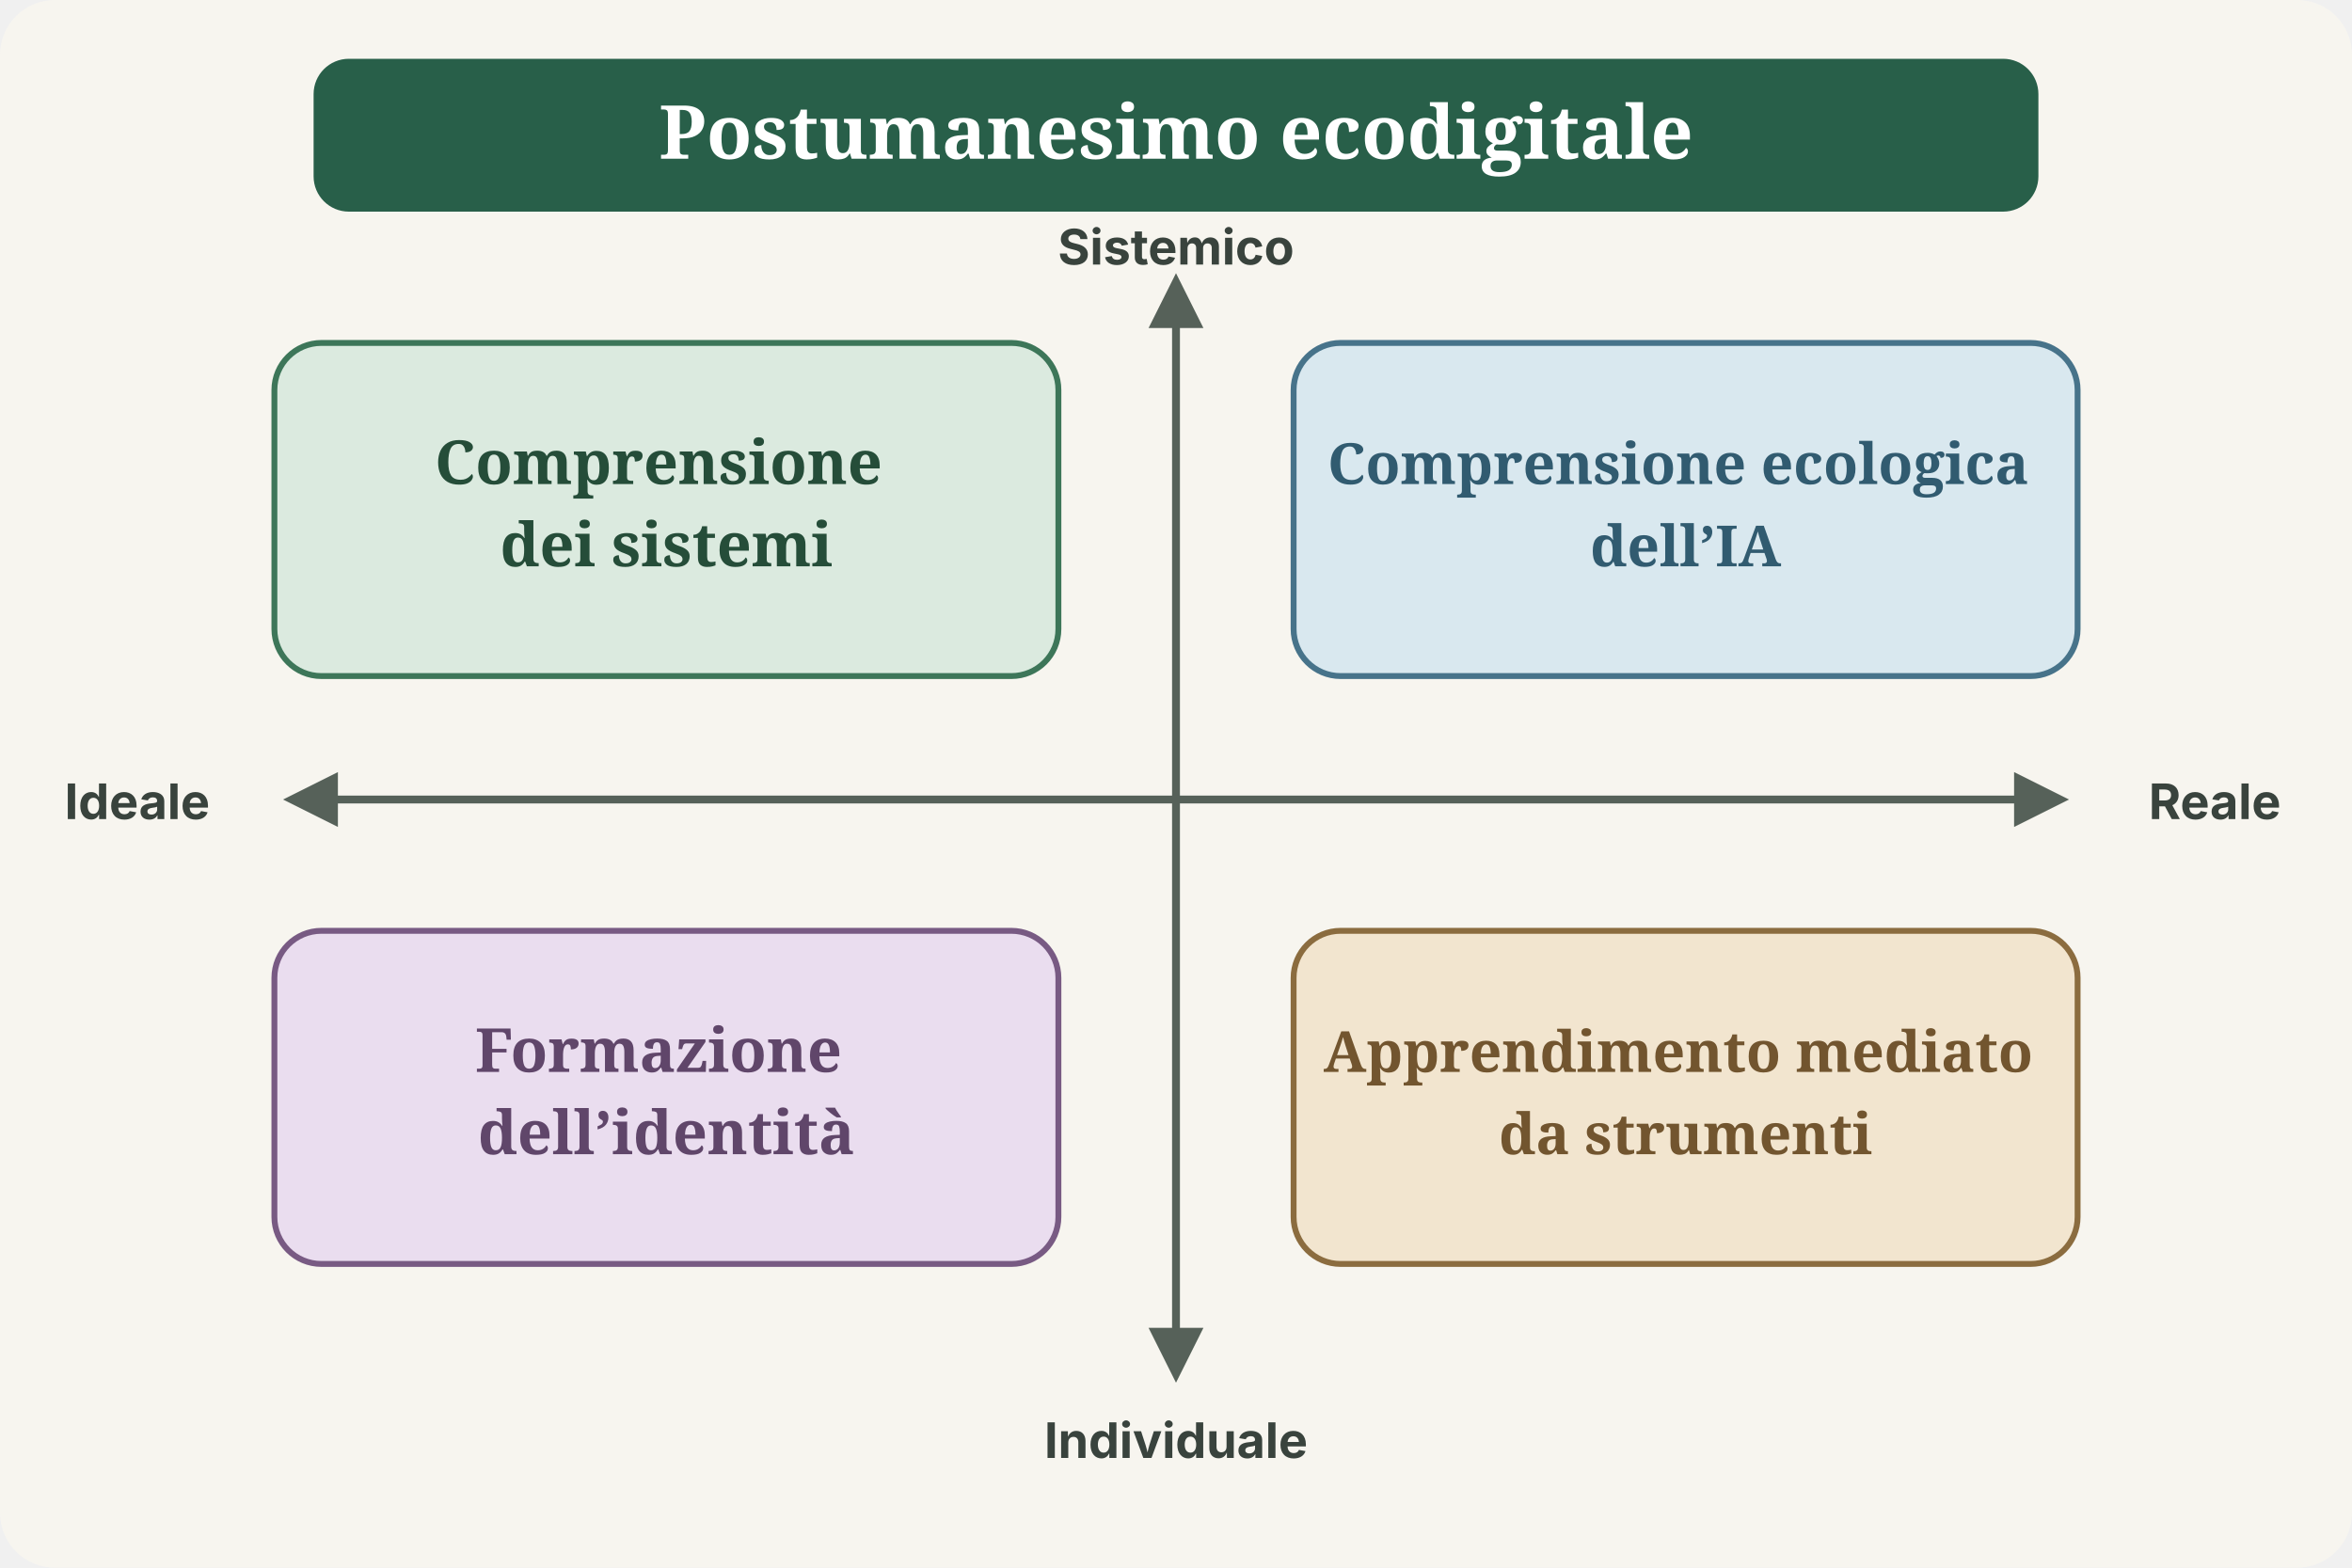
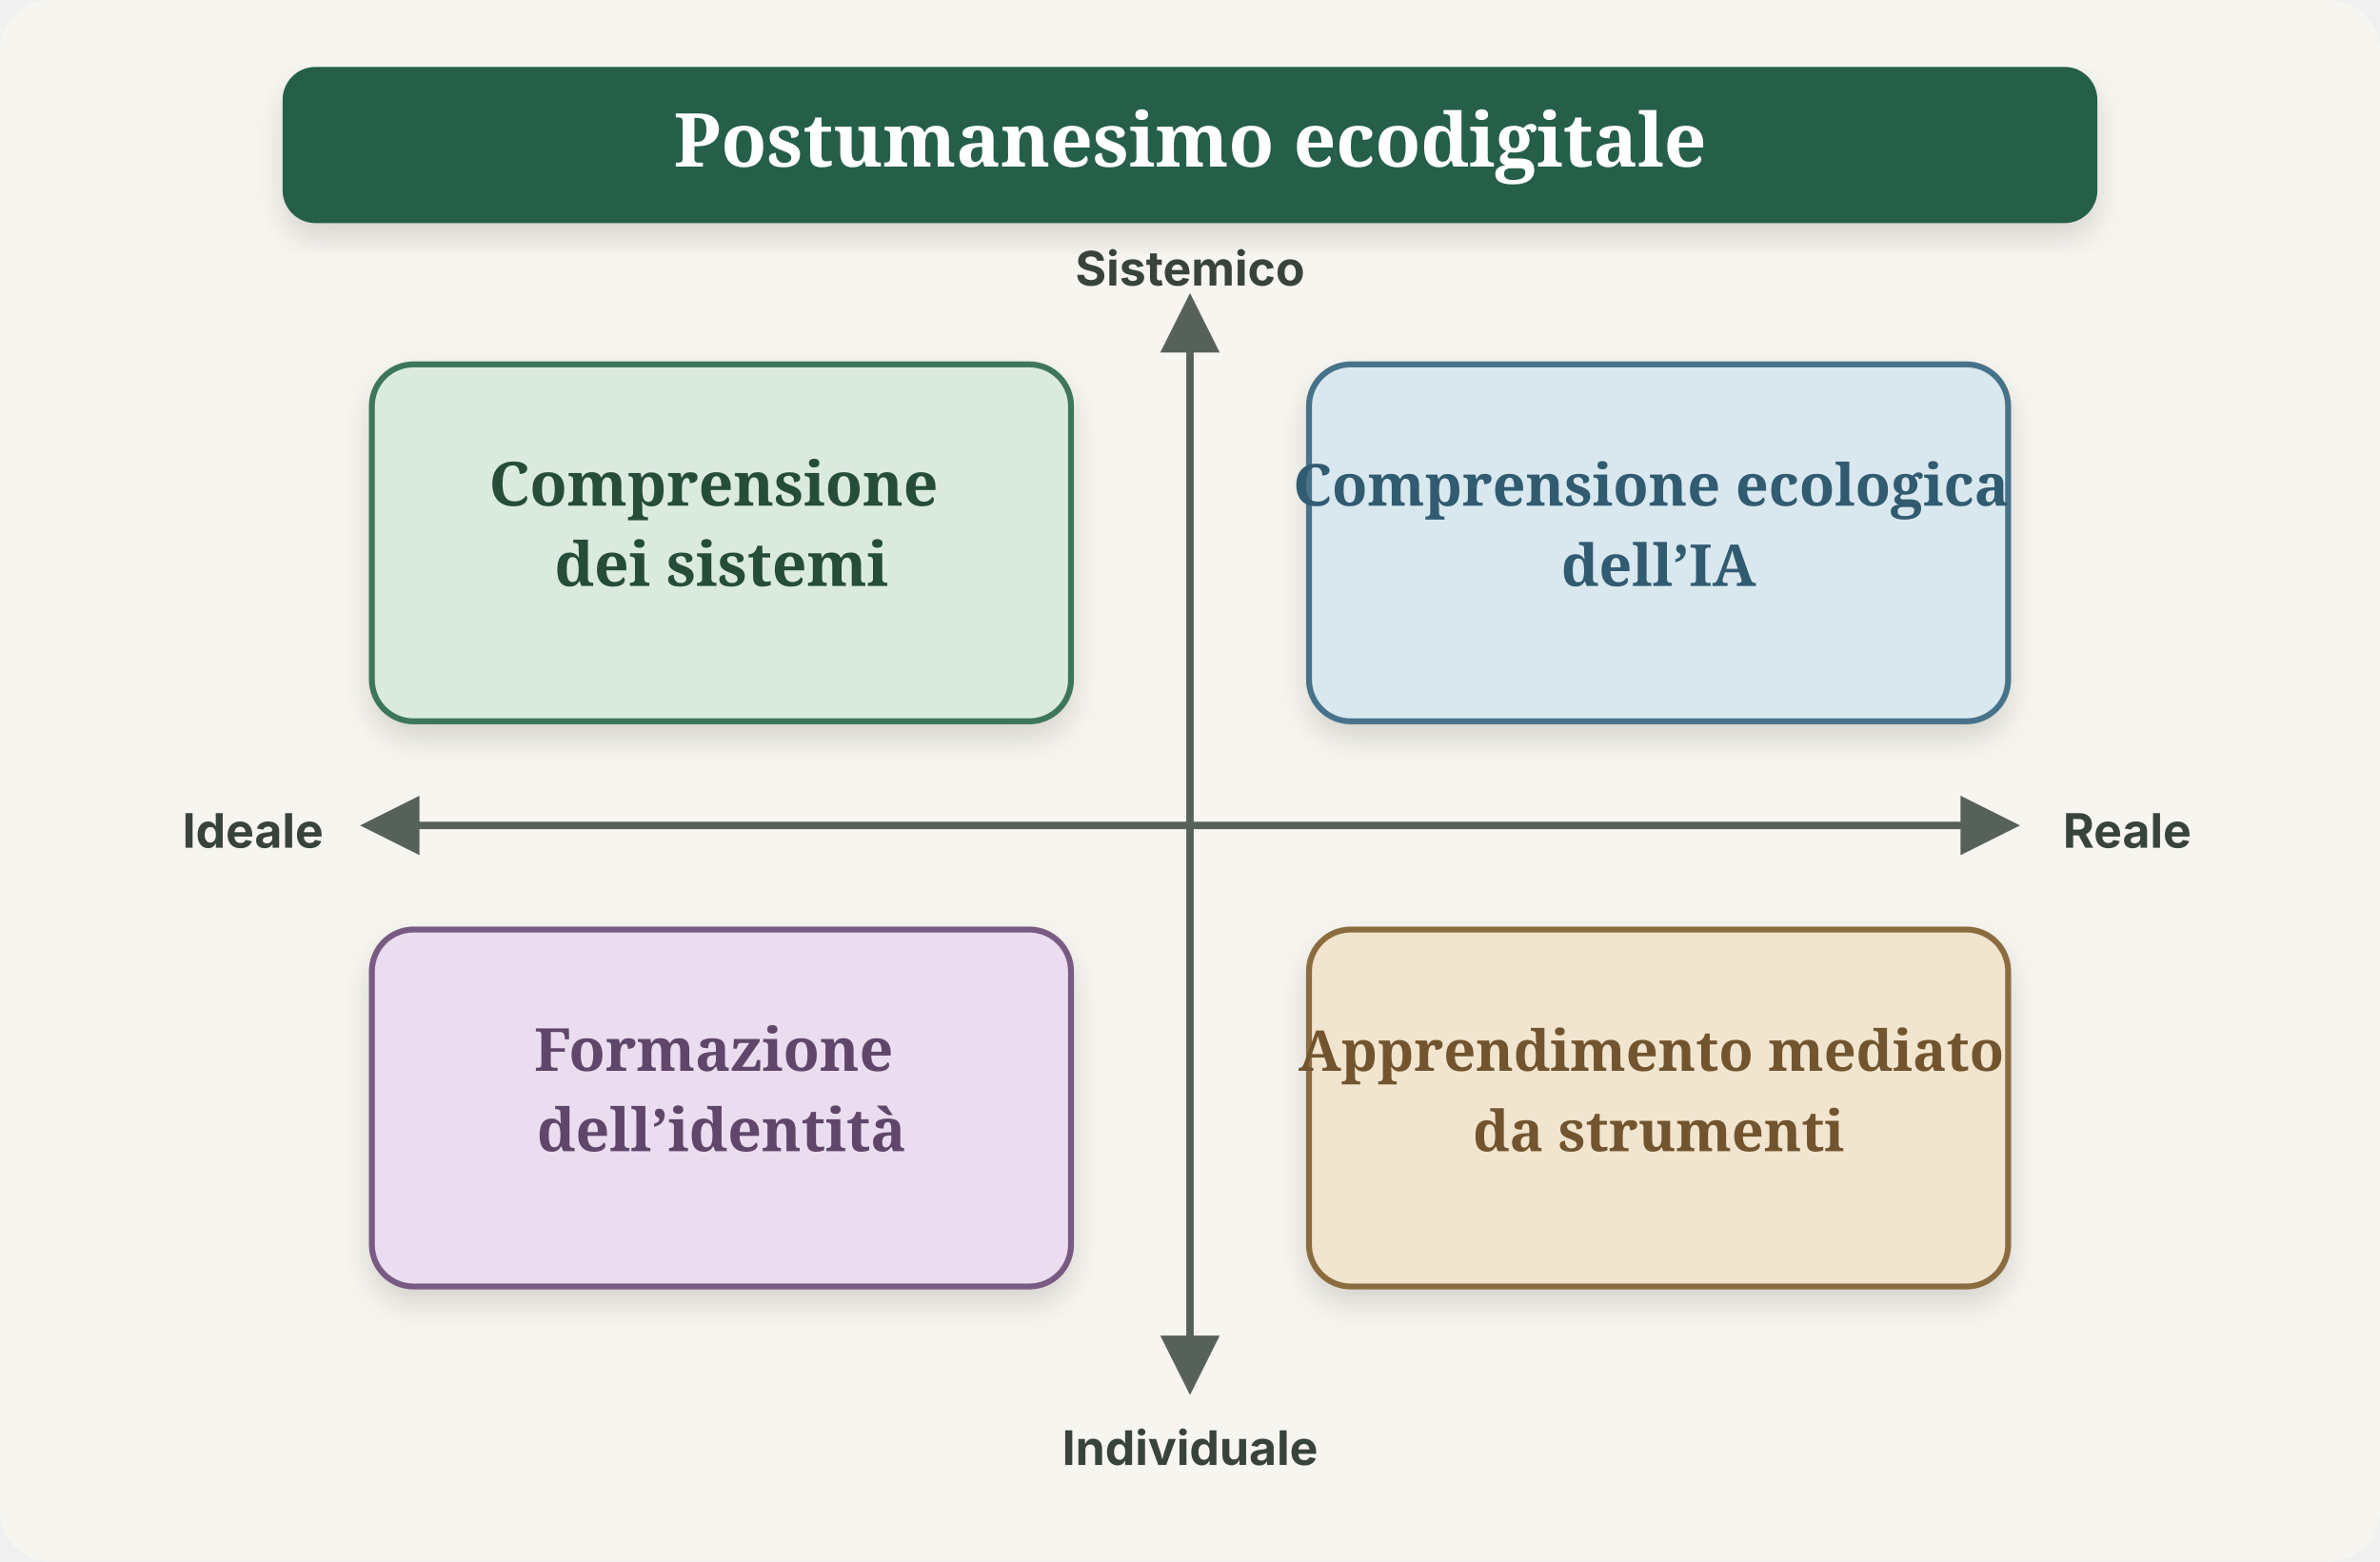
- <svg xmlns="http://www.w3.org/2000/svg" viewBox="0 0 1200 800" role="img" aria-labelledby="title desc">
+ <svg xmlns="http://www.w3.org/2000/svg" viewBox="0 0 1600 1050" role="img" aria-labelledby="title desc">
  <defs>
-     <marker id="arrow" viewBox="0 0 10 10" refX="8" refY="5" markerWidth="7" markerHeight="7" orient="auto-start-reverse">
+     <filter id="shadow" x="-10%" y="-10%" width="120%" height="130%">
+       <feDropShadow dx="0" dy="10" stdDeviation="10" flood-color="#000" flood-opacity=".14" />
+     </filter>
+     <marker id="arrow" viewBox="0 0 10 10" refX="8" refY="5" markerWidth="8" markerHeight="8" orient="auto-start-reverse">
      <path d="M0 0L10 5L0 10Z" fill="#566159" />
    </marker>
  </defs>
-   <rect width="1200" height="800" rx="28" fill="#f7f5ef" />
-   <rect x="160" y="30" width="880" height="78" rx="18" fill="#285f49" />
-   <text x="600" y="81" text-anchor="middle" fill="#fff" font-family="Georgia, serif" font-size="38" font-weight="700">Postumanesimo ecodigitale</text>
-   <line x1="150" y1="408" x2="1050" y2="408" stroke="#566159" stroke-width="4" marker-start="url(#arrow)" marker-end="url(#arrow)" />
-   <line x1="600" y1="145" x2="600" y2="700" stroke="#566159" stroke-width="4" marker-start="url(#arrow)" marker-end="url(#arrow)" />
-   <text x="70" y="418" text-anchor="middle" fill="#39433d" font-family="Inter, Arial, sans-serif" font-size="25" font-weight="700">Ideale</text>
-   <text x="1130" y="418" text-anchor="middle" fill="#39433d" font-family="Inter, Arial, sans-serif" font-size="25" font-weight="700">Reale</text>
-   <text x="600" y="135" text-anchor="middle" fill="#39433d" font-family="Inter, Arial, sans-serif" font-size="25" font-weight="700">Sistemico</text>
-   <text x="600" y="744" text-anchor="middle" fill="#39433d" font-family="Inter, Arial, sans-serif" font-size="25" font-weight="700">Individuale</text>
-   <g>
-     <rect x="140" y="175" width="400" height="170" rx="24" fill="#dbeadf" stroke="#3d7659" stroke-width="3" />
-     <rect x="660" y="175" width="400" height="170" rx="24" fill="#d9e8ef" stroke="#47738a" stroke-width="3" />
-     <rect x="140" y="475" width="400" height="170" rx="24" fill="#eaddef" stroke="#785a83" stroke-width="3" />
-     <rect x="660" y="475" width="400" height="170" rx="24" fill="#f2e5cf" stroke="#8b6c3f" stroke-width="3" />
+   <rect width="1600" height="1050" rx="34" fill="#f7f5ef" />
+   <rect x="190" y="45" width="1220" height="105" rx="22" fill="#285f49" filter="url(#shadow)" />
+   <text x="800" y="112" text-anchor="middle" fill="#fff" font-family="Georgia, serif" font-size="50" font-weight="700">Postumanesimo ecodigitale</text>
+   <line x1="250" y1="555" x2="1350" y2="555" stroke="#566159" stroke-width="5" marker-start="url(#arrow)" marker-end="url(#arrow)" />
+   <line x1="800" y1="205" x2="800" y2="930" stroke="#566159" stroke-width="5" marker-start="url(#arrow)" marker-end="url(#arrow)" />
+   <text x="170" y="570" text-anchor="middle" fill="#39433d" font-family="Inter, Arial, sans-serif" font-size="32" font-weight="700">Ideale</text>
+   <text x="1430" y="570" text-anchor="middle" fill="#39433d" font-family="Inter, Arial, sans-serif" font-size="32" font-weight="700">Reale</text>
+   <text x="800" y="192" text-anchor="middle" fill="#39433d" font-family="Inter, Arial, sans-serif" font-size="32" font-weight="700">Sistemico</text>
+   <text x="800" y="985" text-anchor="middle" fill="#39433d" font-family="Inter, Arial, sans-serif" font-size="32" font-weight="700">Individuale</text>
+   <g filter="url(#shadow)">
+     <rect x="250" y="245" width="470" height="240" rx="28" fill="#dbeadf" stroke="#3d7659" stroke-width="4" />
+     <rect x="880" y="245" width="470" height="240" rx="28" fill="#d9e8ef" stroke="#47738a" stroke-width="4" />
+     <rect x="250" y="625" width="470" height="240" rx="28" fill="#eaddef" stroke="#785a83" stroke-width="4" />
+     <rect x="880" y="625" width="470" height="240" rx="28" fill="#f2e5cf" stroke="#8b6c3f" stroke-width="4" />
  </g>
-   <text x="340" y="247" text-anchor="middle" fill="#254d39" font-family="Georgia, serif" font-size="31" font-weight="700">
-     <tspan x="340">Comprensione</tspan>
-     <tspan x="340" dy="42">dei sistemi</tspan>
+   <text x="485" y="340" text-anchor="middle" fill="#254d39" font-family="Georgia, serif" font-size="41" font-weight="700">
+     <tspan x="485">Comprensione</tspan>
+     <tspan x="485" dy="54">dei sistemi</tspan>
  </text>
-   <text x="860" y="247" text-anchor="middle" fill="#315b70" font-family="Georgia, serif" font-size="29" font-weight="700">
-     <tspan x="860">Comprensione ecologica</tspan>
-     <tspan x="860" dy="42">dell’IA</tspan>
+   <text x="1115" y="340" text-anchor="middle" fill="#315b70" font-family="Georgia, serif" font-size="39" font-weight="700">
+     <tspan x="1115">Comprensione ecologica</tspan>
+     <tspan x="1115" dy="54">dell’IA</tspan>
  </text>
-   <text x="340" y="547" text-anchor="middle" fill="#60466a" font-family="Georgia, serif" font-size="31" font-weight="700">
-     <tspan x="340">Formazione</tspan>
-     <tspan x="340" dy="42">dell’identità</tspan>
+   <text x="485" y="720" text-anchor="middle" fill="#60466a" font-family="Georgia, serif" font-size="40" font-weight="700">
+     <tspan x="485">Formazione</tspan>
+     <tspan x="485" dy="54">dell’identità</tspan>
  </text>
-   <text x="860" y="547" text-anchor="middle" fill="#72552f" font-family="Georgia, serif" font-size="29" font-weight="700">
-     <tspan x="860">Apprendimento mediato</tspan>
-     <tspan x="860" dy="42">da strumenti</tspan>
+   <text x="1115" y="720" text-anchor="middle" fill="#72552f" font-family="Georgia, serif" font-size="38" font-weight="700">
+     <tspan x="1115">Apprendimento mediato</tspan>
+     <tspan x="1115" dy="54">da strumenti</tspan>
  </text>
</svg>
